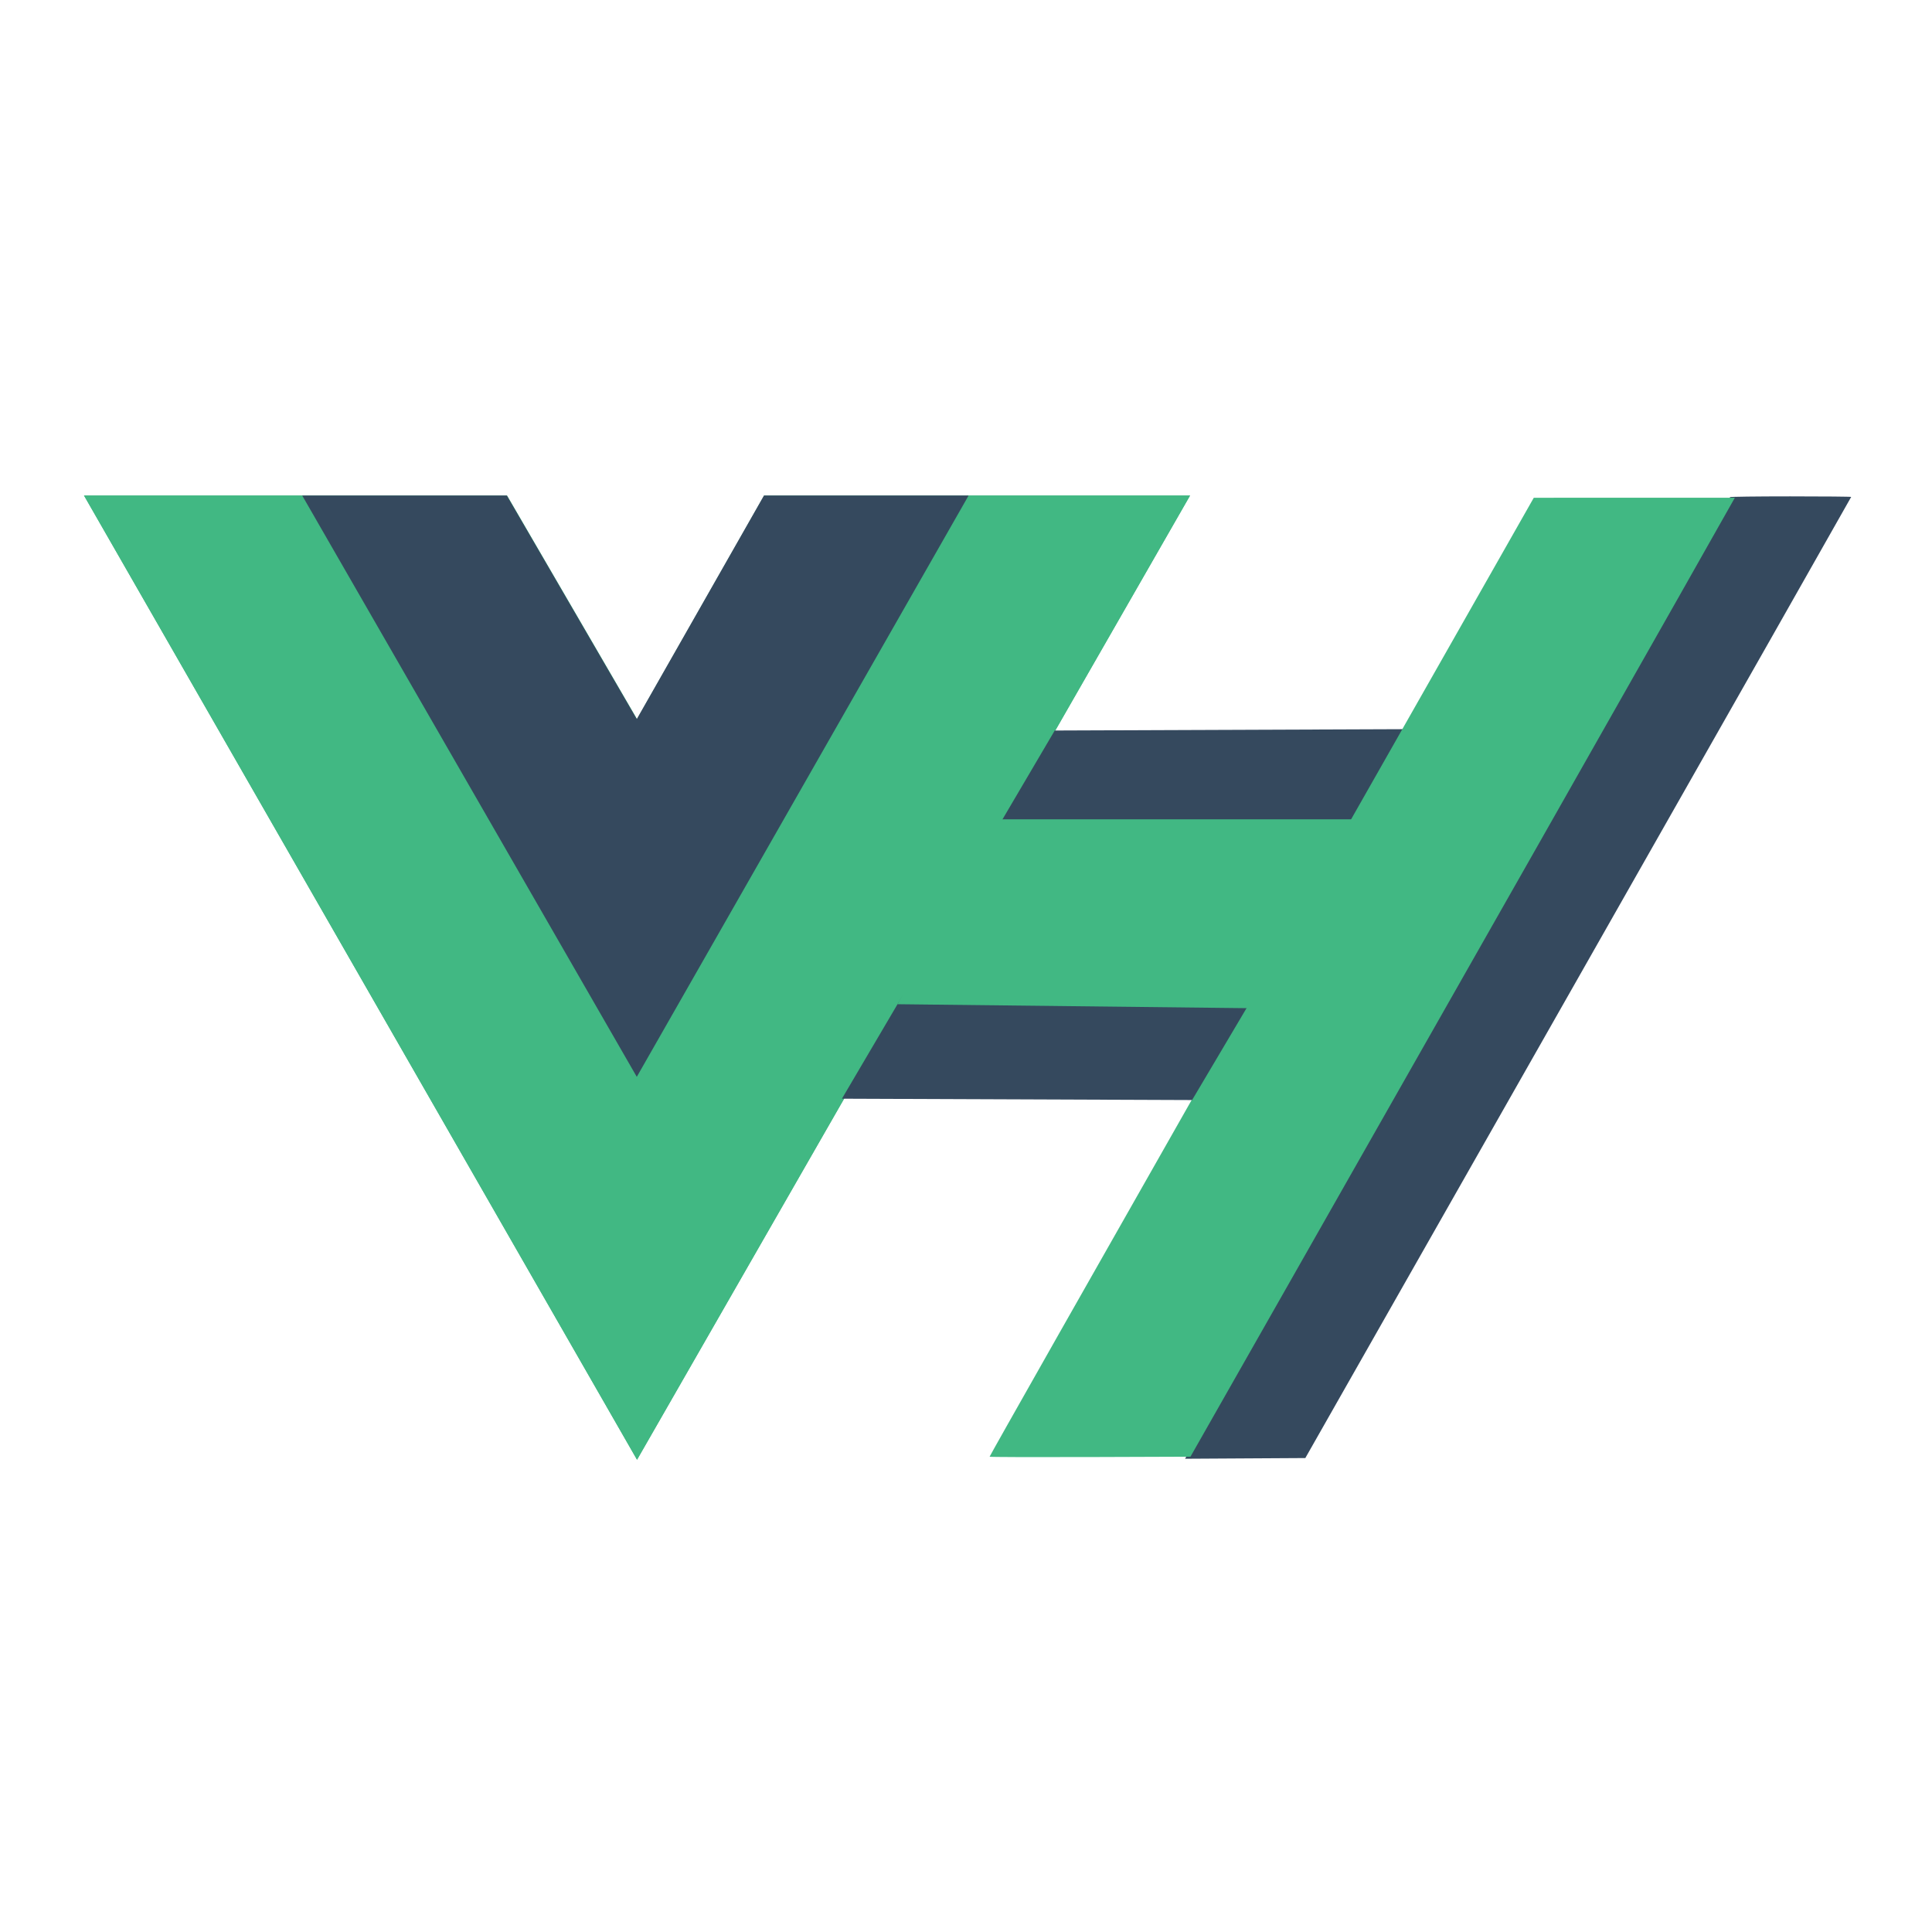
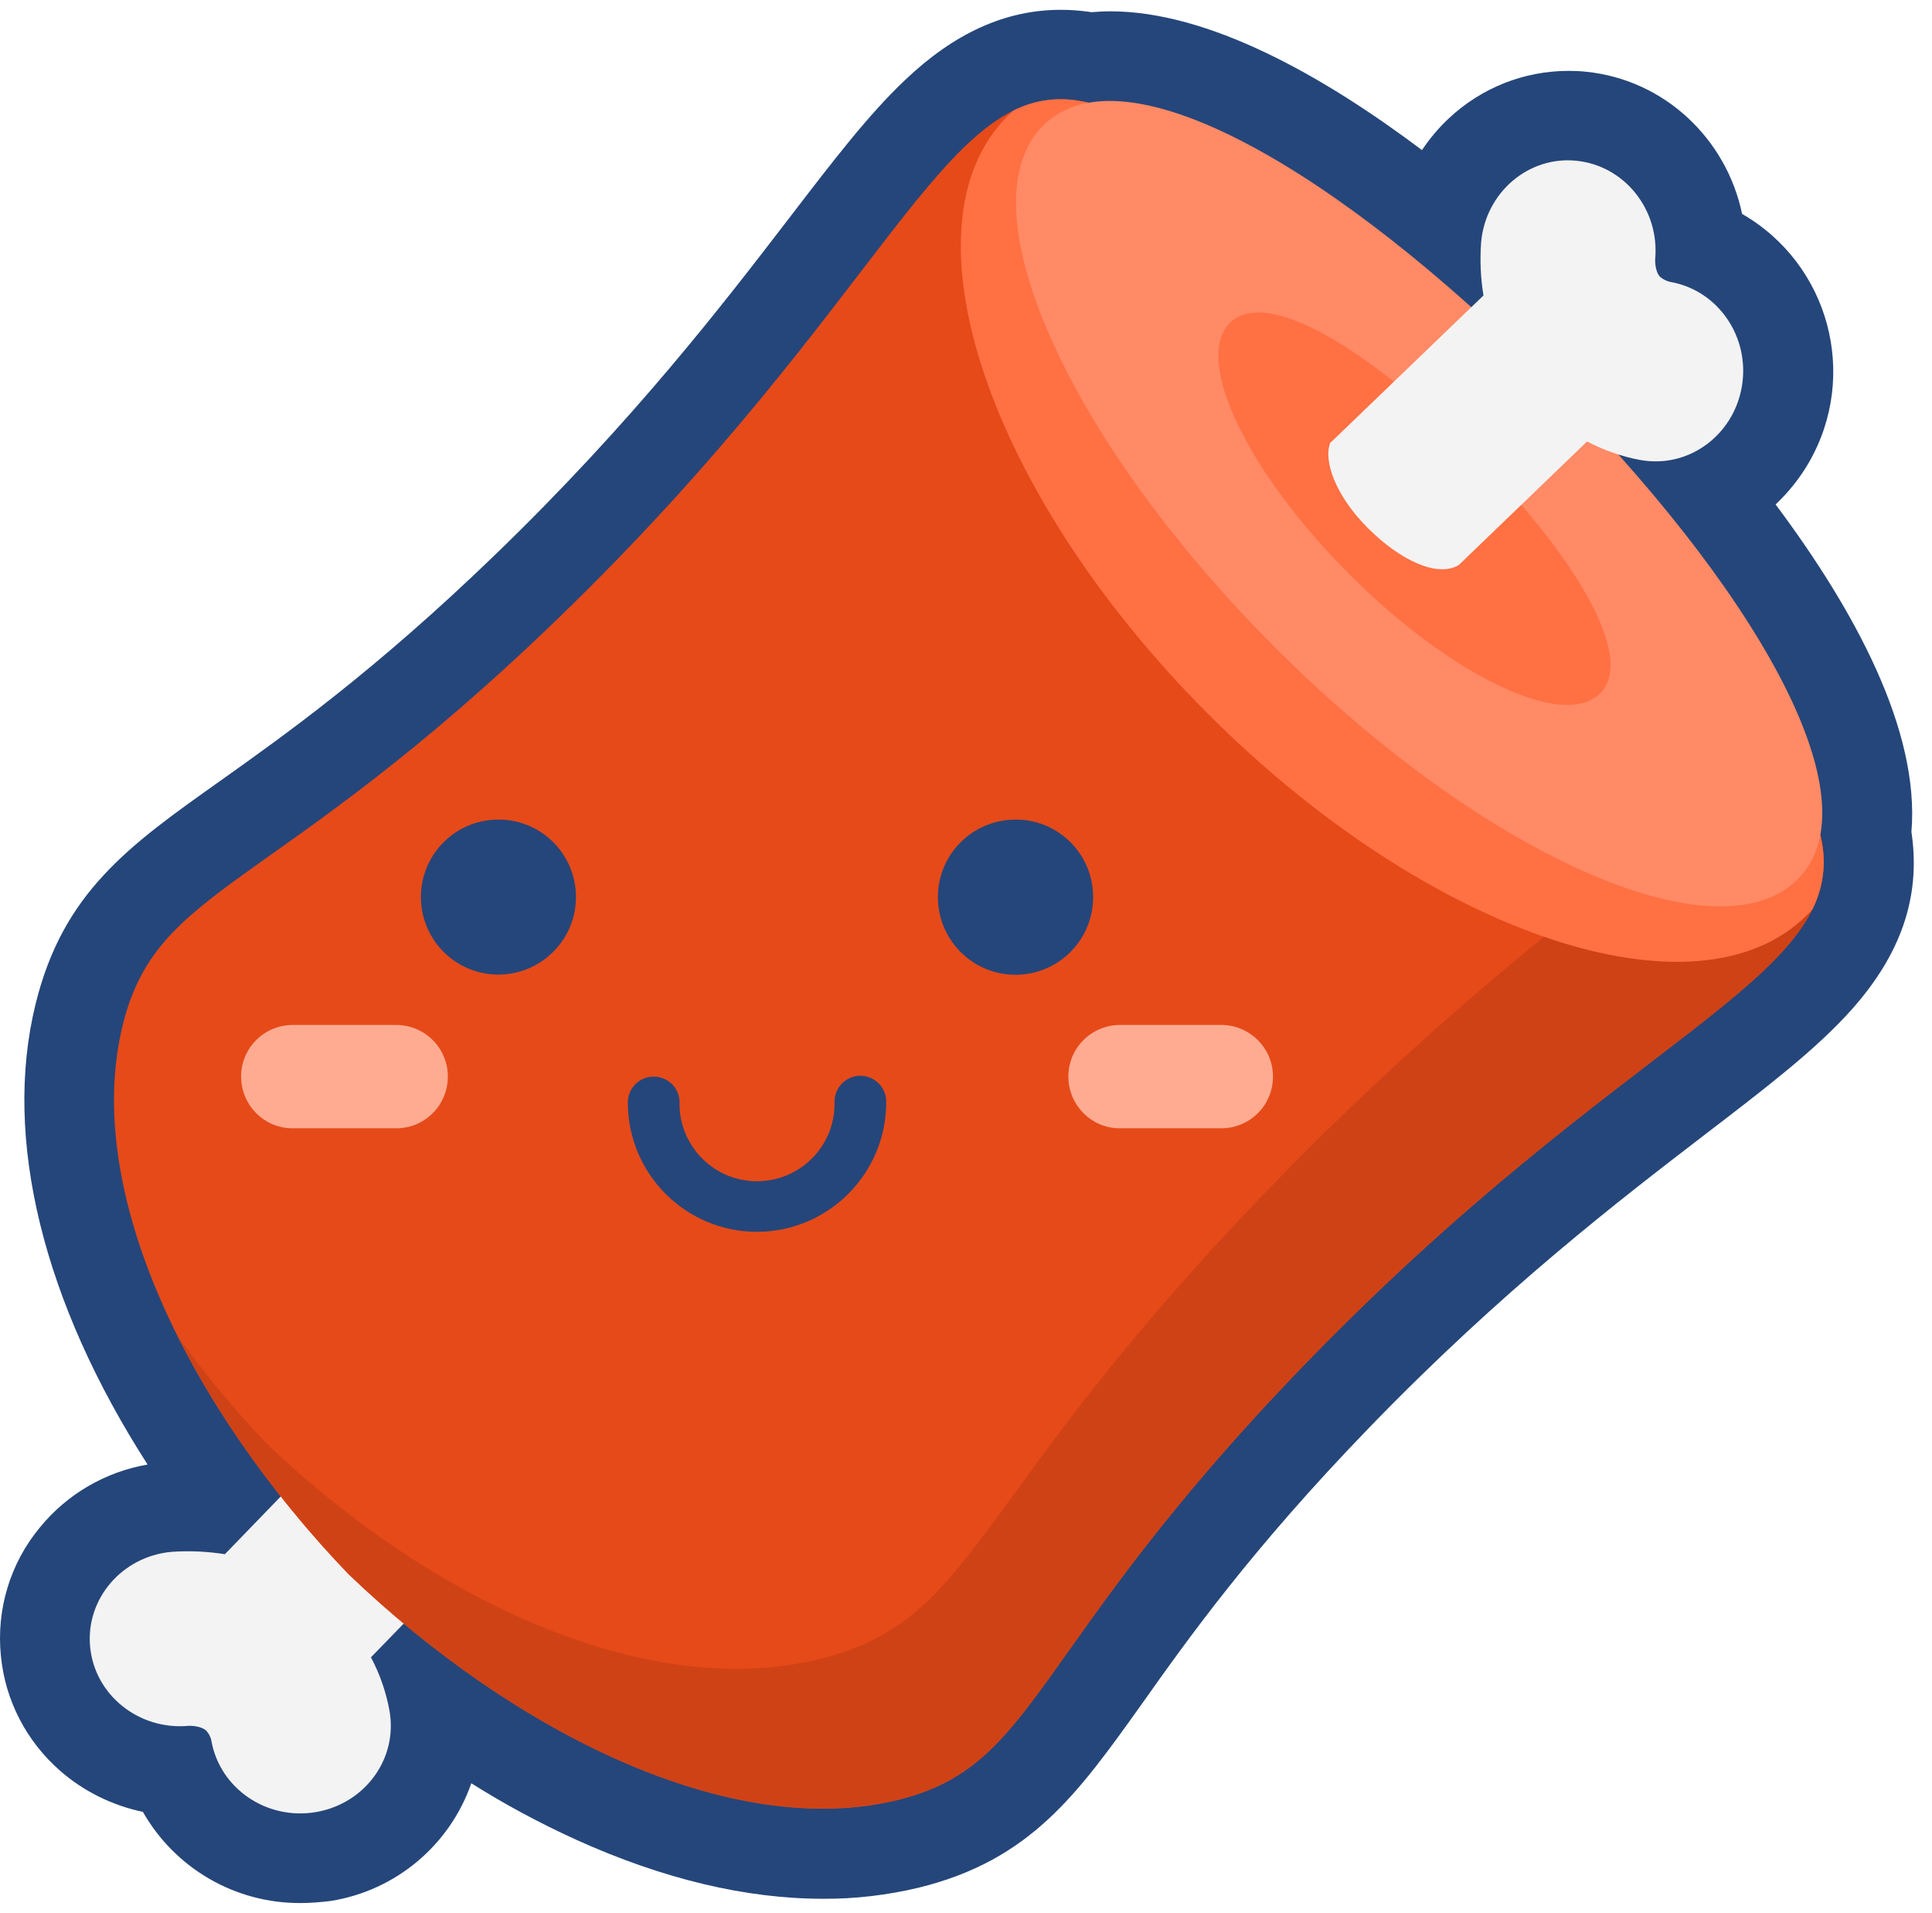
- <svg xmlns="http://www.w3.org/2000/svg" width="1200" height="1200" class="icon" viewBox="0 0 3280.944 2800">
-   <path fill="#41b883" d="M1645.332 601.004h375.675L1081.82 2238.478 142.636 601.004h718.477l220.708 379.704 216.013-379.704z" />
-   <path fill="#41b883" d="M142.636 601.004l939.185 1637.474 939.186-1637.474h-375.675l-563.51 982.484-568.208-982.484z" />
-   <path fill="#35495e" d="M513.188 601.004l568.207 987.23 563.511-987.23h-347.498l-216.013 379.704-220.708-379.704zM1607.792 1311.83l594.678 2.293 187.353-316.325-598.662 2.292zM2198.506 1909.57C2867.436 732.7 2939.502 605.426 2937.874 603.78c-.715-.723 45.303-1.314 102.262-1.314s103.562.428 103.562.951c0 .523-208.57 367.978-463.491 816.567L2216.715 2235.6l-102.1.596-102.102.596z" />
-   <path fill="#41b883" d="M1680.563 2233.328c0-1.34 168.208-298.145 440.375-777.048a4135645.775 4135645.775 0 00337.619-594.19l146.13-257.25 170.746-.04 170.747-.04-5.536 9.741c-3.044 5.358-43.727 77.302-90.407 159.875-85.356 150.992-337.562 595.163-656.602 1156.373l-172 302.559-170.536.588c-93.795.322-170.536.069-170.536-.567z" />
-   <path fill="#35495e" d="M1429.783 1625.351l594.679 2.292 187.353-316.324-598.662 2.292z" />
-   <path fill="#41b883" d="M1524.207 1464.903l608.285 6.877 173.746-320.909h-619.072z" />
+ <svg xmlns="http://www.w3.org/2000/svg" t="1665586175586" class="icon" viewBox="0 0 1034 1024" version="1.1" p-id="3684" width="201.953" height="200">
+   <path d="M160.703 1018.743c-34.857 0.114-66.971-18.514-84.229-48.8-16.343-3.429-31.657-10.971-44.229-21.943-18.057-15.771-29.486-37.714-31.771-61.6-2.514-24.914 5.029-49.714 21.029-68.914 14.514-17.714 34.971-29.6 57.486-33.486-55.771-86.743-77.6-174.4-60-246.286 14.629-59.886 49.829-84.914 98.514-119.429 34.857-24.8 82.629-58.629 147.429-121.257 74.171-71.657 122.286-134.514 157.486-180.343 23.657-30.857 42.4-55.314 61.829-73.714 26.629-25.371 53.943-37.714 83.543-37.714 4.914 0 9.829 0.343 14.743 1.029l1.6 0.229c3.314-0.229 6.629-0.457 10.057-0.457 52.686 0 113.6 34.286 166.857 74.286 4.114-6.171 8.914-11.886 14.286-16.914 17.371-16.343 40.229-25.486 64.114-25.486 3.086 0 6.286 0.114 9.371 0.457 42.057 4.229 75.2 36 83.543 76.114 46.629 26.857 62.629 86.4 35.771 133.029-4.8 8.343-10.857 15.886-17.829 22.514 42.286 56.571 77.257 120.914 72.686 175.314 0.114 0.571 0.114 1.029 0.229 1.6 4.571 33.486-5.943 64-32.229 93.486-18.857 21.143-45.029 41.257-78.171 66.629-45.829 35.2-108.686 83.314-180.343 157.486-62.629 64.8-96.571 112.571-121.257 147.429-34.629 48.571-59.657 83.771-119.543 98.514-16.8 4-33.943 6.057-51.2 5.943-41.371 0-85.829-10.629-132.229-31.657-19.314-8.8-38.057-18.857-56-30.171-11.543 33.143-40.343 57.371-75.086 62.971-5.486 0.686-10.971 1.143-16.457 1.143z" fill="#25467A" p-id="3685" />
+   <path d="M113.16 932c4.571 25.486 29.6 42.514 55.886 38.057 23.543-4 40.114-23.771 40.114-46.057 0-2.743-0.229-5.371-0.686-8.114-1.829-10.057-5.143-19.657-9.943-28.686l162.171-167.086c16.571-19.086 14.629-47.886-4.457-64.457-0.571-0.457-1.029-0.914-1.6-1.371-20.571-16.571-50.629-13.943-68.114 5.943L120.36 832c-9.486-1.486-19.086-1.943-28.571-1.257C65.275 833.143 45.732 856 48.246 881.714s26.057 44.571 52.686 42.171c0 0 6.286-0.343 9.486 2.629 1.371 1.486 2.4 3.429 2.743 5.486z" fill="#F3F3F3" p-id="3686" />
+   <path d="M575.903 53.714c-71.657-9.714-100.229 106.286-277.6 277.714C145.503 479.086 84.132 473.029 65.617 549.029c-21.6 88.686 35.314 204.457 120.914 293.714 89.257 85.486 205.029 142.514 293.6 120.914 76-18.514 69.943-80 217.6-232.686 171.543-177.371 287.429-206.057 277.714-277.714-9.371-68.114-116.343-57.029-233.371-166.171-109.029-117.029-98.057-224-166.171-233.371z" fill="#E64A19" p-id="3687" />
+   <path d="M697.732 730.971C550.075 883.657 556.132 945.029 480.132 963.543c-88.571 21.6-204.343-35.314-293.6-120.914-37.257-38.857-69.143-82.857-91.429-127.314 14.629 20.343 30.629 39.657 47.886 57.714 89.371 85.371 207.657 139.886 300.8 113.714 80-22.514 76.229-86.171 236.229-251.314 120-123.886 213.486-182.171 262.629-227.886 18.286 11.657 30.057 25.029 32.8 45.6 9.829 71.771-106.171 100.343-277.714 277.829z" fill="#CF4216" p-id="3688" />
+   <path d="M742.075 287.086c117.029 109.143 224 98.057 233.371 166.171 1.714 11.429-0.229 23.2-5.486 33.6-0.914 1.029-1.829 2.057-2.857 2.971-58.743 58.743-202.171 10.743-320.343-107.429s-166.286-261.6-107.429-320.343c1.029-0.914 1.943-1.943 2.971-2.857 10.4-5.257 22.057-7.2 33.6-5.486 68.229 9.371 57.143 116.343 166.171 233.371z" fill="#FF7043" p-id="3689" />
+   <path d="M827.103 202.057c111.429 111.543 177.943 225.829 134.971 268.686s-168.114-12.571-279.657-124.114-167.086-236.571-124.114-279.429 157.257 23.429 268.8 134.857z" fill="#FF8A65" p-id="3690" />
+   <path d="M787.56 241.714c54.743 54.743 88.229 109.943 68.8 129.486s-79.657-9.143-134.286-63.886-83.429-114.857-63.886-134.4 74.629 14.057 129.371 68.8z" fill="#FF7043" p-id="3691" />
+   <path d="M894.189 150.971c25.486 4.571 42.514 29.6 38.057 55.886-4 23.543-23.771 40.114-46.057 40.114-2.743 0-5.371-0.229-8.114-0.686-10.057-1.829-19.657-5.257-28.686-9.943l-68.686 66.171c-11.429 6.743-31.2-2.4-48.686-19.886s-23.771-36.229-20.114-45.486l82.057-78.971c-1.6-9.486-1.943-19.086-1.257-28.571 2.4-26.514 25.257-46.171 50.971-43.543s44.571 26.057 42.171 52.686c0 0-0.343 6.286 2.629 9.486 1.714 1.371 3.657 2.4 5.714 2.743z" fill="#F3F3F3" p-id="3692" />
+   <path d="M405.16 659.429c-38.171 0-69.143-30.971-69.143-69.257 0-7.657 6.171-13.829 13.829-13.829 7.314 0 13.486 5.714 13.829 13.029v0.8c-0.343 22.971 17.943 41.829 40.8 42.171 22.971 0.343 41.829-17.943 42.171-40.8v-1.371c-0.229-7.657 5.829-14.057 13.371-14.286 7.657-0.229 14.057 5.829 14.286 13.371v0.8c0 38.286-30.971 69.257-69.143 69.371zM225.275 479.543c-0.343 22.971 17.943 41.829 40.8 42.171s41.829-17.943 42.171-40.8v-1.371c-0.343-22.971-19.314-41.257-42.171-40.8-22.4 0.343-40.457 18.4-40.8 40.8zM501.96 479.543c-0.343 22.971 17.829 41.829 40.8 42.286 22.971 0.343 41.829-17.829 42.286-40.8v-1.486c-0.343-22.971-19.314-41.257-42.171-40.8-22.4 0.343-40.571 18.4-40.914 40.8z" fill="#25467A" p-id="3693" />
+   <path d="M211.446 548.686h-55.314c-15.314 0.343-27.429 12.914-27.086 28.229 0.343 14.857 12.229 26.857 27.086 27.086H211.446c15.314 0.343 27.886-11.771 28.229-27.086s-11.771-27.886-27.086-28.229h-1.143z m442.857 0H598.875c-15.314 0.343-27.429 12.914-27.086 28.229 0.343 14.857 12.229 26.857 27.086 27.086h55.314c15.314-0.343 27.429-12.914 27.086-28.229-0.229-14.743-12.229-26.743-26.971-27.086z" fill="#FFAB91" p-id="3694" />
</svg>
